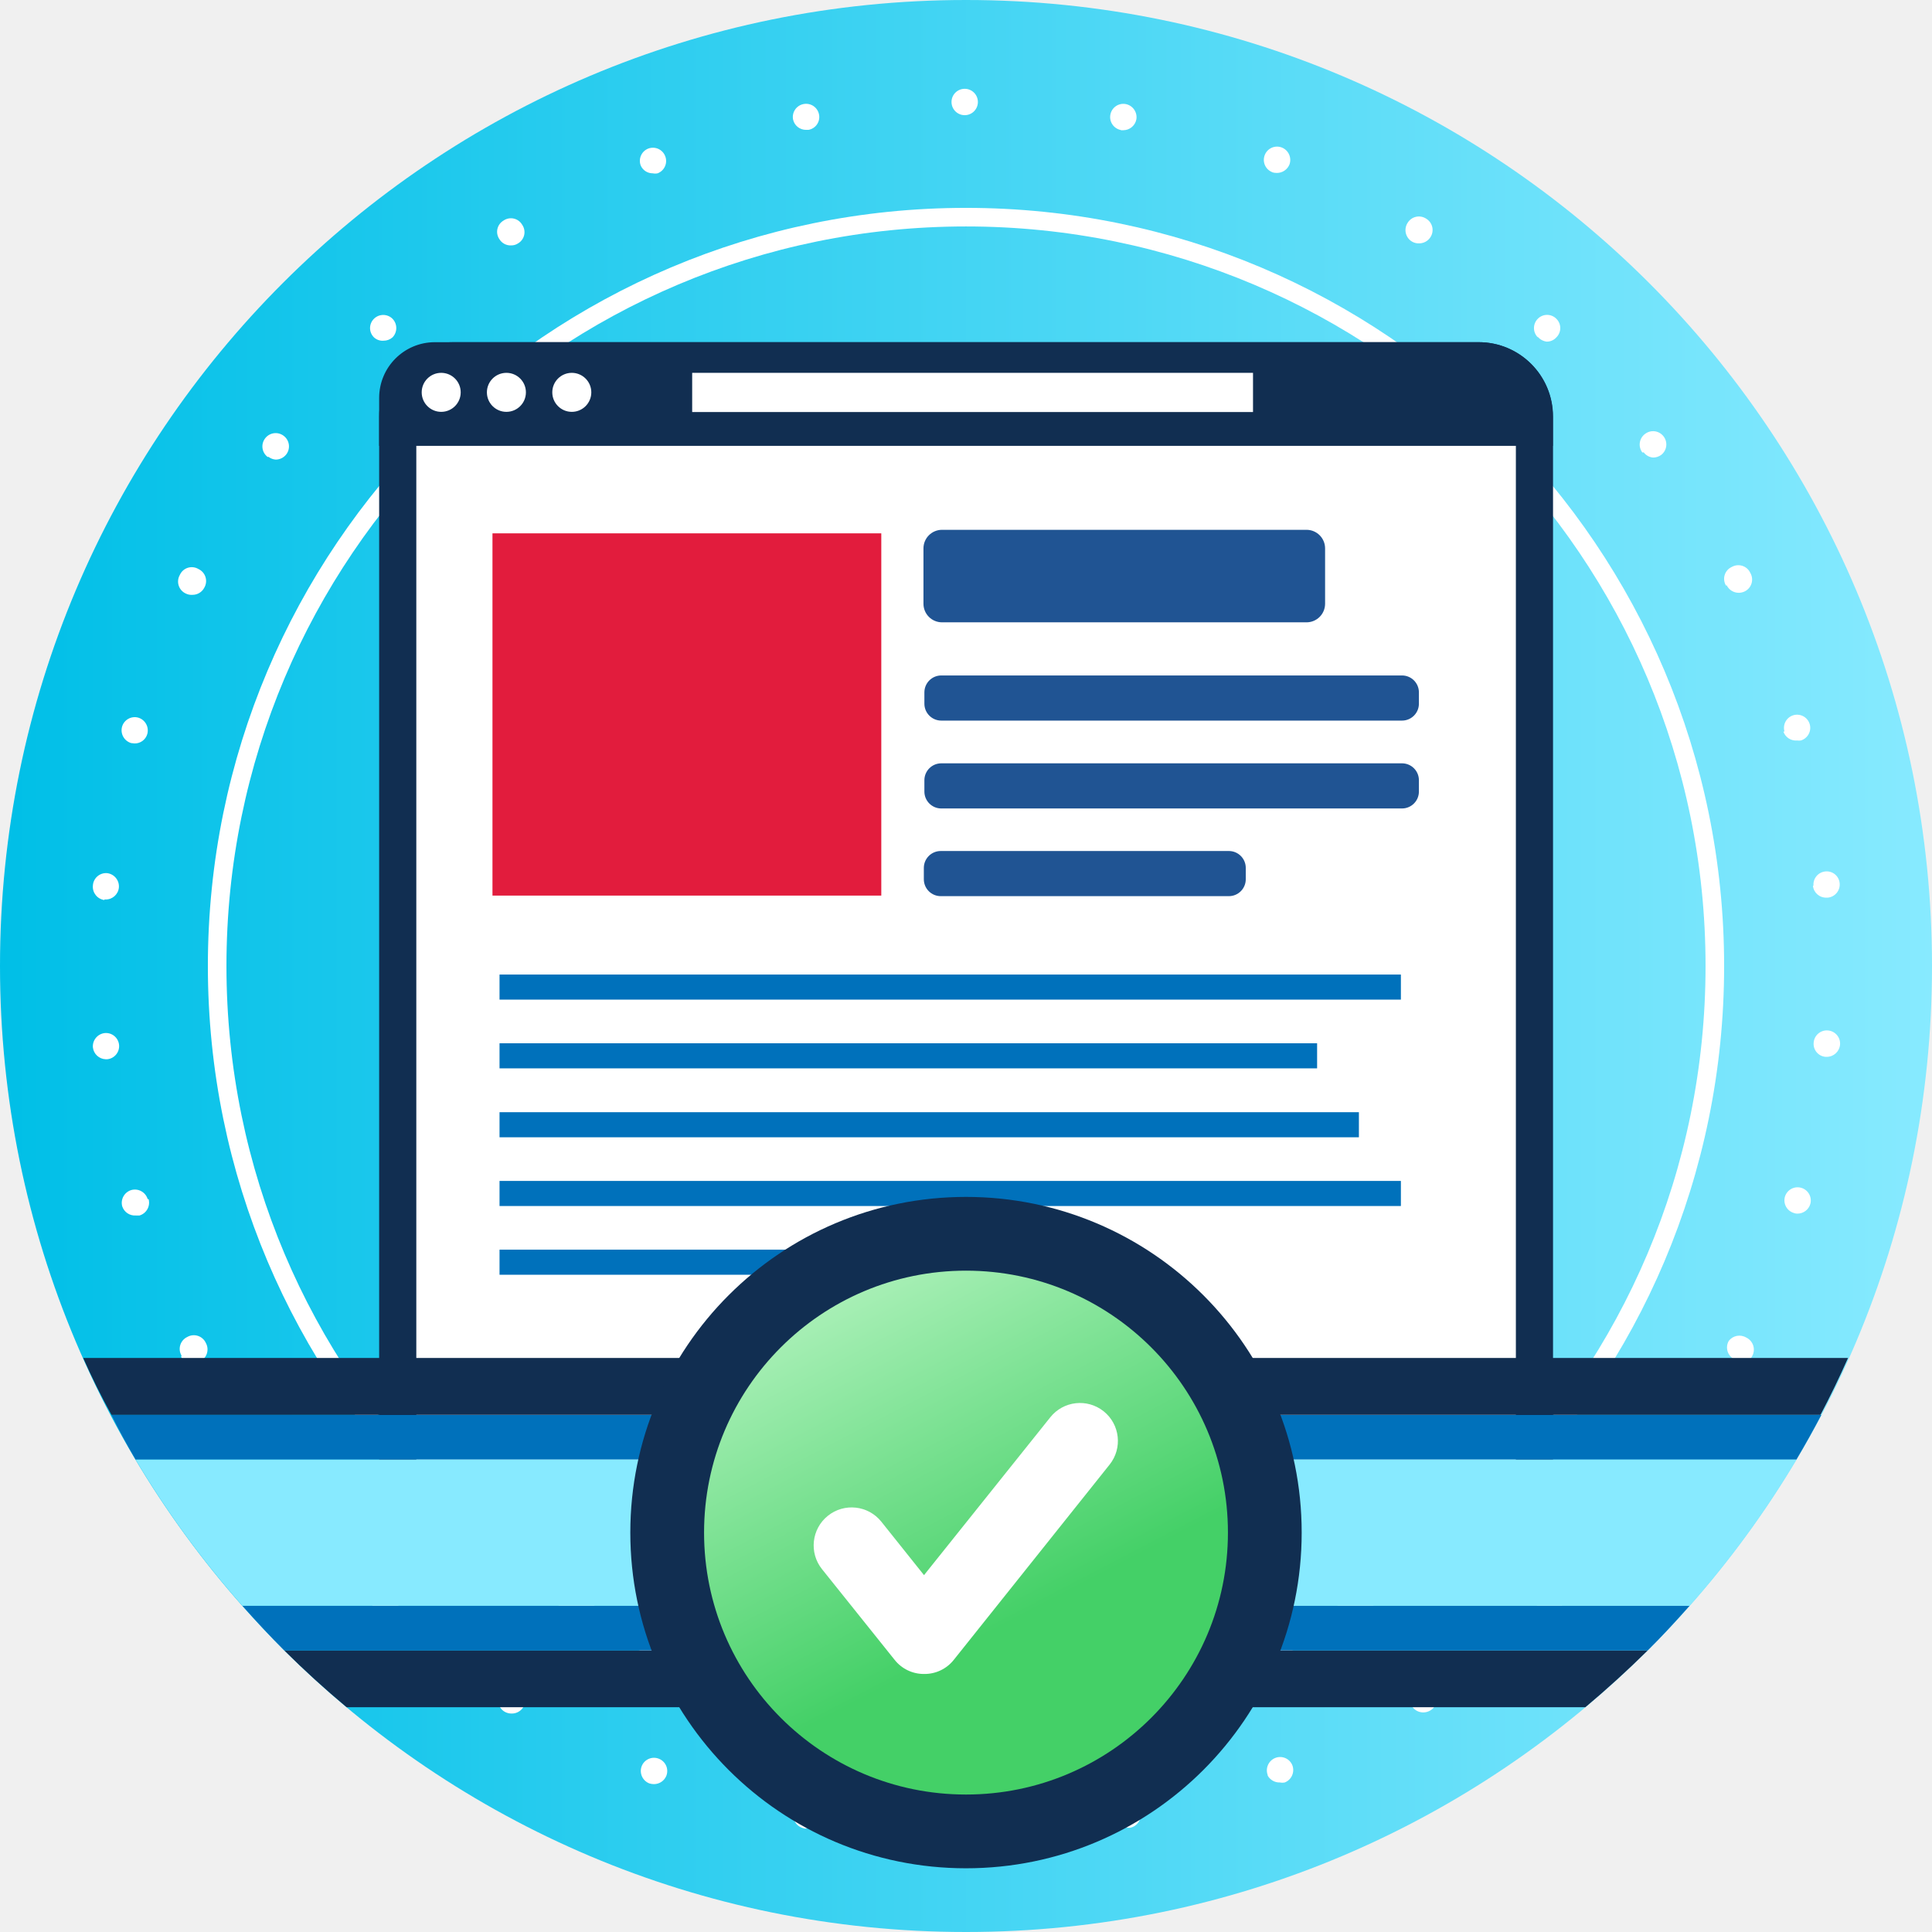
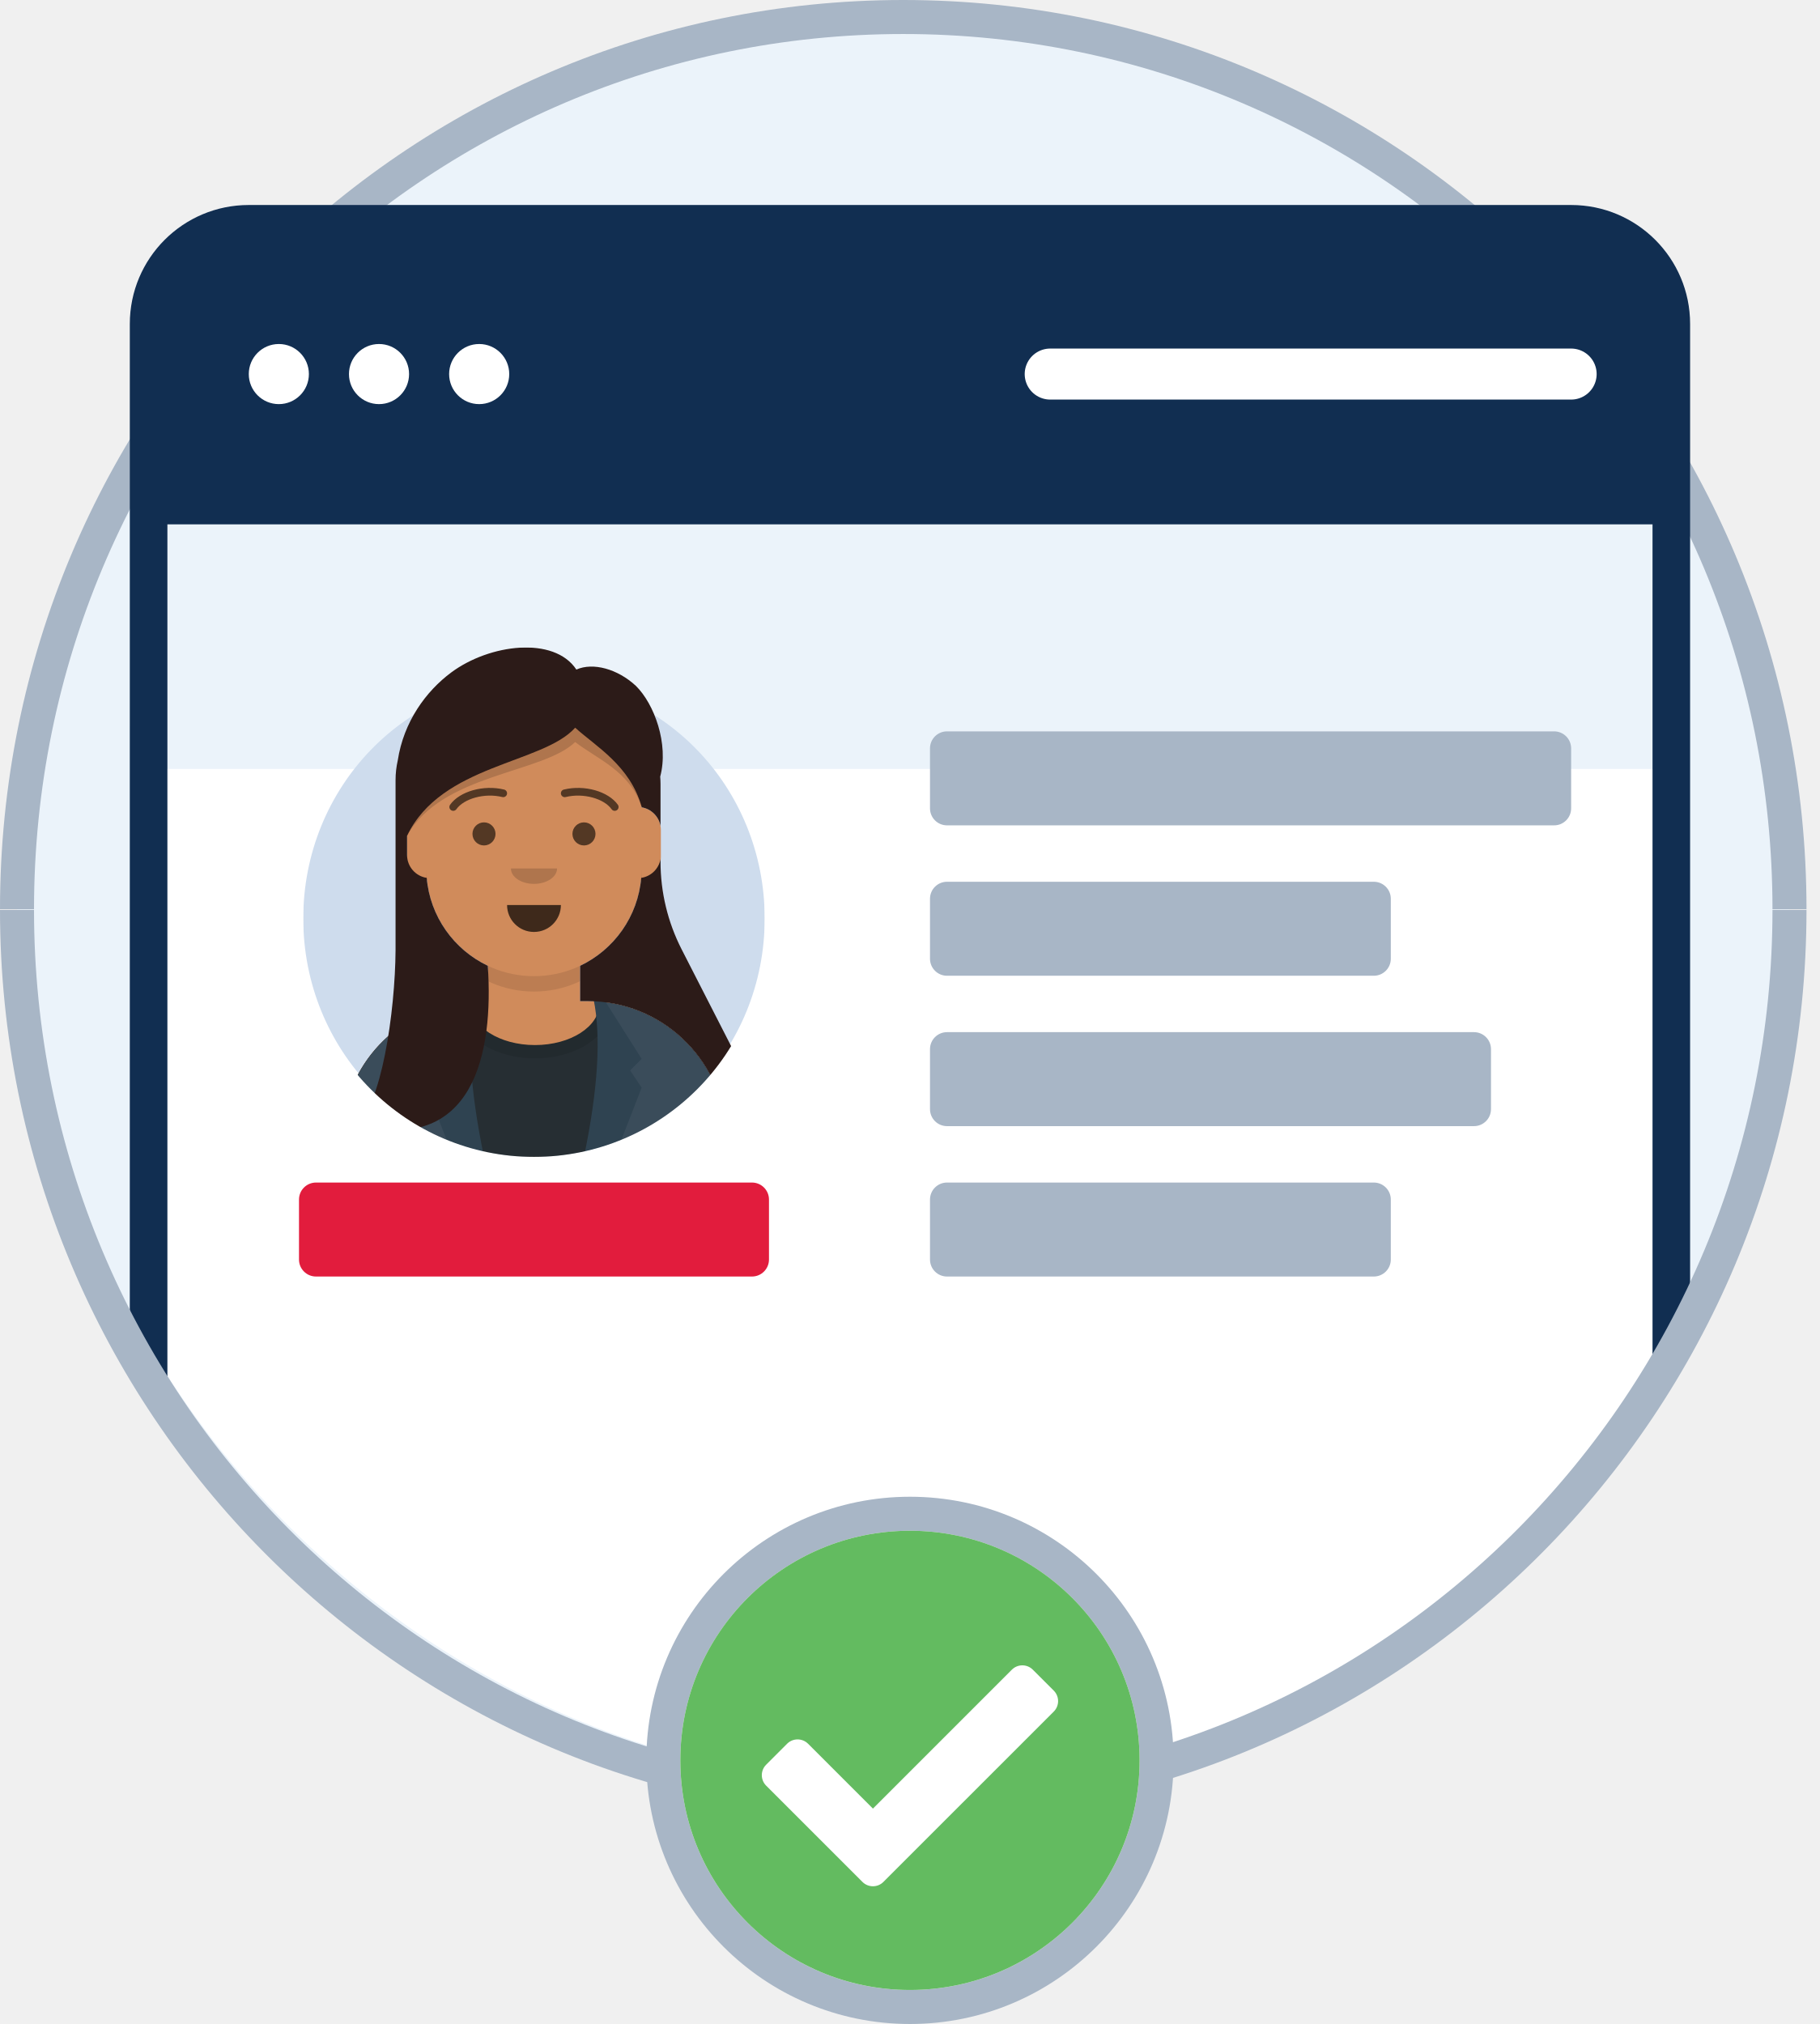
- <svg xmlns="http://www.w3.org/2000/svg" viewBox="0 0 104 104">
+ <svg xmlns="http://www.w3.org/2000/svg" xmlns:xlink="http://www.w3.org/1999/xlink" width="107px" height="119px" viewBox="0 0 107 119" version="1.1">
  <defs>
-     <linearGradient id="New_Gradient_Swatch_5" y1="52" x2="104" y2="52" gradientUnits="userSpaceOnUse">
-       <stop offset="0" stop-color="#00bfe7" />
-       <stop offset="1" stop-color="#87eaff" />
-     </linearGradient>
-     <linearGradient id="New_Gradient_Swatch_2" x1="45.44" y1="69.9" x2="54.48" y2="87.26" gradientUnits="userSpaceOnUse">
-       <stop offset="0" stop-color="#a7efb5" />
-       <stop offset="1" stop-color="#44d067" />
-     </linearGradient>
+     <path d="M14.017,28.033 C21.508,28.033 27.581,21.758 27.581,14.017 C27.581,6.275 21.508,0 14.017,0 C6.525,0 0.452,6.275 0.452,14.017 C0.452,21.758 6.525,28.033 14.017,28.033 Z" id="path-1" />
+     <path d="M1.356,18.086 C1.356,25.578 7.43,31.651 14.921,31.651 C22.412,31.651 28.486,25.578 28.486,18.086 L29.842,18.086 L29.842,0 L0,0 L0,18.086 L1.356,18.086 Z" id="path-3" />
+     <path d="M14.017,16.799 L14.017,18.877 L14.469,18.877 C18.964,18.877 22.608,22.521 22.608,27.016 L22.608,28.033 L0,28.033 L0,27.016 C0,22.521 3.643,18.877 8.139,18.877 L8.591,18.877 L8.591,16.799 C6.642,15.873 5.242,13.981 5.008,11.743 C4.35,11.649 3.843,11.084 3.843,10.4 L3.843,8.817 C3.843,8.145 4.333,7.587 4.974,7.479 L4.974,6.782 C4.974,3.286 7.808,0.452 11.304,0.452 C14.8,0.452 17.634,3.286 17.634,6.782 L17.634,7.479 C18.275,7.587 18.764,8.145 18.764,8.817 L18.764,10.4 C18.764,11.084 18.258,11.649 17.6,11.743 C17.365,13.981 15.966,15.873 14.017,16.799 Z" id="path-5" />
+     <path d="M15.143,0.825 C19.322,1.167 22.608,4.668 22.608,8.936 L22.608,9.947 L0,9.947 L0,8.936 C0,4.629 3.345,1.104 7.579,0.816 C7.575,0.858 7.574,0.901 7.574,0.944 C7.574,2.285 9.269,3.372 11.36,3.372 C13.452,3.372 15.147,2.285 15.147,0.944 C15.147,0.904 15.145,0.864 15.143,0.825 Z" id="path-7" />
+     <polygon id="path-9" points="29.842 0 0 0 0 31.651 29.842 31.651" />
+     <path d="M3.165,18.599 L3.165,8.596 C3.165,8.197 3.21,7.808 3.295,7.435 C3.641,5.169 4.948,3.37 6.443,2.261 C8.693,0.592 12.484,0.111 13.796,2.094 C14.774,1.659 16.223,2.055 17.295,3.052 C18.376,4.116 19.239,6.466 18.725,8.388 C18.737,8.531 18.744,8.676 18.744,8.822 L18.744,11.292 C18.644,10.729 18.198,10.287 17.634,10.192 L17.634,10.173 C16.951,7.739 14.947,6.622 13.726,5.514 C11.817,7.65 5.858,7.657 3.843,11.869 L3.843,12.999 C3.843,13.68 4.344,14.243 4.997,14.341 C5.194,16.63 6.61,18.57 8.591,19.512 L8.591,19.556 C8.922,24.513 7.84,30.724 0.791,28.825 C2.329,27.925 3.143,22.162 3.165,18.599 Z M14.017,19.512 C15.998,18.57 17.413,16.63 17.61,14.341 C18.186,14.255 18.642,13.808 18.744,13.238 L18.744,13.392 C18.744,15.181 19.169,16.945 19.982,18.538 L23.029,24.495 C23.816,26.035 23.585,27.827 22.584,29.104 C22.265,24.901 18.754,21.59 14.469,21.59 L14.017,21.59 L14.017,19.512 Z" id="path-11" />
  </defs>
-   <g id="Layer_1" data-name="Layer 1">
-     <circle cx="52" cy="52" r="52" fill="url(#New_Gradient_Swatch_5)" />
-     <circle cx="52" cy="52" r="40.31" fill="none" stroke="#fff" stroke-miterlimit="10" />
-     <path d="M51.29,98.51a.71.71,0,0,1,.71-.71h.13a.72.72,0,0,1,.72.71h0a.71.71,0,0,1-.71.71H52A.71.71,0,0,1,51.29,98.51Zm-8-.09h0a.7.7,0,0,1-.57-.82h0a.7.7,0,0,1,.82-.57h0a.71.71,0,0,1,.57.82h0a.71.71,0,0,1-.7.58h-.13ZM60,97.82a.72.72,0,0,1,.57-.83h0a.72.72,0,0,1,.83.57h0a.72.72,0,0,1-.57.83h-.14A.71.71,0,0,1,60,97.82ZM34.95,96a.72.72,0,0,1-.41-.92h0a.71.71,0,0,1,.92-.41h0a.71.71,0,0,1,.41.92h0a.72.72,0,0,1-.67.45h0A.81.81,0,0,1,34.95,96Zm33.29-.45a.72.72,0,0,1,.41-.92h0a.71.71,0,0,1,.92.4h0a.72.72,0,0,1-.41.92h0a.67.67,0,0,1-.26,0h0A.72.72,0,0,1,68.24,95.58ZM27.16,92.14a.71.71,0,0,1-.23-1h0a.72.72,0,0,1,1-.23h0a.72.72,0,0,1,.23,1h0a.72.72,0,0,1-.6.33h0A.74.74,0,0,1,27.16,92.14ZM76,91.84a.71.71,0,0,1,.23-1h0a.71.71,0,0,1,1,.23h0a.71.71,0,0,1-.23,1h0a.72.72,0,0,1-.38.11h0A.72.72,0,0,1,76,91.84Zm-55.75-5a.7.7,0,0,1,0-1h0a.71.71,0,0,1,1,0h0a.72.72,0,0,1,0,1h0a.73.73,0,0,1-.53.23h0A.7.7,0,0,1,20.21,86.88Zm62.66-.13a.7.7,0,0,1,0-1h0a.7.7,0,0,1,1,0h0a.7.7,0,0,1,0,1h0a.69.69,0,0,1-.48.18h0A.69.69,0,0,1,82.87,86.75Zm-68.53-6.3h0a.7.7,0,0,1,.13-1h0a.71.71,0,0,1,1,.13h0a.71.71,0,0,1-.14,1h0a.7.7,0,0,1-.43.14h0A.69.69,0,0,1,14.35,80.45Zm74.39,0a.7.7,0,0,1-.14-1h0a.71.71,0,0,1,1-.14h0a.71.71,0,0,1,.14,1h0a.72.72,0,0,1-.57.28h0A.68.68,0,0,1,88.74,80.49Zm-79-7.44a.71.71,0,0,1,.31-1h0a.71.71,0,0,1,1,.32h0a.72.72,0,0,1-.32,1h0a.75.75,0,0,1-.32.08h0A.7.7,0,0,1,9.75,73.05Zm83.61.21a.71.71,0,0,1-.32-1h0A.72.72,0,0,1,94,72h0a.72.72,0,0,1,.32,1h0a.72.72,0,0,1-.64.4h0A.76.76,0,0,1,93.35,73.26ZM6.58,64.94a.72.72,0,0,1,.49-.88h0a.72.72,0,0,1,.88.49H8a.72.72,0,0,1-.49.88h0l-.19,0h0A.72.72,0,0,1,6.58,64.94Zm90,.36a.71.71,0,0,1-.5-.87h0a.71.71,0,0,1,.88-.49h0a.71.71,0,0,1,.49.87h0a.72.72,0,0,1-.69.52h0A.53.53,0,0,1,96.57,65.3ZM5,56.38a.72.72,0,0,1,.64-.77h0a.71.71,0,0,1,.77.64h0a.71.71,0,0,1-.64.77H5.69A.72.72,0,0,1,5,56.38Zm93.27.51a.7.7,0,0,1-.64-.77h0a.71.71,0,0,1,.77-.65h0a.71.71,0,0,1,.65.77h0a.72.72,0,0,1-.71.65h-.06ZM5.62,48.45A.72.72,0,0,1,5,47.67H5A.71.71,0,0,1,5.75,47h0a.72.72,0,0,1,.65.77h0a.71.71,0,0,1-.71.65H5.62Zm92-.77a.71.71,0,0,1,.64-.77h0a.7.7,0,0,1,.77.64h0a.71.71,0,0,1-.64.77h-.07A.71.71,0,0,1,97.59,47.68ZM7.06,40a.72.72,0,0,1-.49-.88h0a.71.71,0,0,1,.87-.49h0a.72.72,0,0,1,.49.88h0a.7.7,0,0,1-.68.51h0Zm89-.62h0a.71.71,0,0,1,.48-.88h0a.71.71,0,0,1,.88.49h0a.71.71,0,0,1-.48.87h0a.67.67,0,0,1-.2,0h0A.71.71,0,0,1,96,39.38ZM10,31.95a.71.71,0,0,1-.32-1h0a.7.7,0,0,1,1-.32h0a.71.71,0,0,1,.32,1h0a.71.71,0,0,1-.64.39h0A.69.69,0,0,1,10,31.95Zm82.91-.43h0a.7.7,0,0,1,.31-1h0a.71.71,0,0,1,1,.32h0a.71.71,0,0,1-.31,1h0a.74.74,0,0,1-.32.07h0A.72.72,0,0,1,92.95,31.51Zm-78.5-6.92a.71.71,0,0,1-.14-1h0a.71.71,0,0,1,1-.14h0a.71.71,0,0,1,.14,1h0a.72.72,0,0,1-.57.28h0A.73.73,0,0,1,14.45,24.59Zm74-.24a.71.71,0,0,1,.14-1h0a.71.71,0,0,1,1,.13h0a.71.71,0,0,1-.13,1h0a.74.74,0,0,1-.43.14h0A.7.7,0,0,1,88.48,24.35ZM20.13,18.16a.7.7,0,0,1,0-1h0a.71.71,0,0,1,1,0h0a.72.72,0,0,1,0,1h0a.72.72,0,0,1-.48.18h0A.68.68,0,0,1,20.13,18.16Zm62.65,0a.71.71,0,0,1,0-1h0a.7.7,0,0,1,1,0h0a.7.7,0,0,1,0,1h0a.68.68,0,0,1-.52.23h0A.75.75,0,0,1,82.77,18.12ZM26.88,12.87a.7.7,0,0,1,.23-1h0a.7.7,0,0,1,1,.23h0a.7.7,0,0,1-.22,1h0a.65.65,0,0,1-.37.11h0A.7.7,0,0,1,26.88,12.87ZM76,13a.72.72,0,0,1-.23-1h0a.71.71,0,0,1,1-.23h0a.71.71,0,0,1,.23,1h0a.72.72,0,0,1-.61.33h0A.69.69,0,0,1,76,13ZM34.49,8.91A.71.71,0,0,1,34.89,8h0a.71.71,0,0,1,.92.41h0a.71.71,0,0,1-.41.92h0a.65.65,0,0,1-.26,0h0A.7.7,0,0,1,34.49,8.91Zm34,.36a.71.71,0,0,1-.41-.92h0A.71.71,0,0,1,69,7.94h0a.72.72,0,0,1,.41.92h0a.73.73,0,0,1-.67.45h0A.81.81,0,0,1,68.47,9.27ZM42.69,6.43a.71.71,0,0,1,.57-.83h0a.71.71,0,0,1,.83.57h0a.7.7,0,0,1-.57.82h-.13A.71.71,0,0,1,42.69,6.43ZM60.34,7a.71.71,0,0,1-.57-.82h0a.71.71,0,0,1,.82-.58h0a.72.72,0,0,1,.58.83h0a.72.72,0,0,1-.7.58h-.13ZM51.22,5.49a.71.71,0,0,1,.71-.71h0a.71.71,0,0,1,.71.71h0a.71.71,0,0,1-.71.71h0A.71.71,0,0,1,51.22,5.49Z" fill="#fff" />
-   </g>
-   <g id="Layer_2" data-name="Layer 2">
-     <rect x="67.13" y="24.46" width="5.88" height="1.76" fill="#fff" />
-     <rect x="20.41" y="18.42" width="63.19" height="67.24" rx="4" ry="4" fill="#112e51" />
-     <rect x="22.41" y="20.42" width="59.19" height="63.24" rx="2" ry="2" fill="#fff" />
-     <rect x="49.71" y="28.52" width="21.62" height="4.98" rx="1" ry="1" fill="#205493" />
-     <path d="M23.41,18.42H79.59a4,4,0,0,1,4,4V24a0,0,0,0,1,0,0H20.41a0,0,0,0,1,0,0V21.42a3,3,0,0,1,3-3Z" fill="#112e51" />
-     <rect x="26.89" y="52.46" width="48.52" height="1.35" fill="#0071bb" />
-     <rect x="26.89" y="56.16" width="44.01" height="1.35" fill="#0071bb" />
-     <rect x="26.89" y="59.87" width="46.26" height="1.35" fill="#0071bb" />
-     <rect x="26.89" y="63.57" width="48.52" height="1.35" fill="#0071bb" />
-     <rect x="26.89" y="67.27" width="28.58" height="1.35" fill="#0071bb" />
-     <rect x="49.76" y="36.36" width="26.62" height="2.43" rx="0.91" ry="0.91" fill="#205493" />
-     <rect x="49.76" y="41.09" width="26.62" height="2.43" rx="0.91" ry="0.91" fill="#205493" />
-     <rect x="49.73" y="45.81" width="17.33" height="2.43" rx="0.91" ry="0.91" fill="#205493" />
-     <circle cx="23.75" cy="21.12" r="1.05" fill="#fff" />
-     <circle cx="27.26" cy="21.12" r="1.05" fill="#fff" />
-     <circle cx="30.78" cy="21.12" r="1.05" fill="#fff" />
-     <rect x="37.26" y="20.07" width="30.19" height="2.11" fill="#fff" />
-     <rect x="26.51" y="28.71" width="20.93" height="19.5" fill="#e21c3d" />
-     <path d="M98,76.16q.79-1.5,1.48-3.06h-95Q5.17,74.66,6,76.16Z" fill="#112e51" />
-     <path d="M15.3,88.84q1.61,1.6,3.36,3.06H85.34q1.74-1.46,3.36-3.06Z" fill="#112e51" />
-     <path d="M7.3,78.57H96.7q.7-1.18,1.34-2.4H6Q6.6,77.38,7.3,78.57Z" fill="#0071bb" />
-     <path d="M15.3,88.84H88.7c.78-.77,1.52-1.58,2.25-2.4H13.05C13.78,87.26,14.52,88.06,15.3,88.84Z" fill="#0071bb" />
-     <path d="M13.05,86.44h77.9a52.15,52.15,0,0,0,5.75-7.87H7.3A52.15,52.15,0,0,0,13.05,86.44Z" fill="#87eaff" />
-     <circle cx="52" cy="82.5" r="18.07" fill="#112e51" />
-     <circle cx="52" cy="82.5" r="14.1" fill="url(#New_Gradient_Swatch_2)" />
-     <path d="M49.75,90.11a2,2,0,0,1-1.6-.77l-3.9-4.87a2,2,0,0,1,3.19-2.56l2.3,2.88,6.8-8.5a2,2,0,0,1,3.19,2.55L51.35,89.34A2,2,0,0,1,49.75,90.11Z" fill="#fff" />
+   <g id="Page-1" stroke="none" stroke-width="1" fill="none" fill-rule="evenodd">
+     <g id="icon-created" transform="translate(1, 1)">
+       <ellipse id="Oval" fill="#EBF3FA" cx="52.105" cy="52.457" rx="52.105" ry="52.457" />
+       <path d="M104.211,52.457 C104.211,23.486 80.882,7.10542736e-15 52.105,7.10542736e-15 C23.328,7.10542736e-15 -1.27897692e-13,23.486 -1.27897692e-13,52.457" id="Shape" stroke="#A8B6C6" stroke-width="2" />
+       <path d="M96.158,44.211 L96.158,79.889 C86.744,94.429 70.712,104.01 52.5,104.01 C33.554,104.01 16.966,93.641 7.735,78.106 L7.737,44.211 L96.158,44.211 Z" id="Combined-Shape" fill="#FFFFFF" />
+       <path d="M91.373,11.053 C95.237,11.053 98.368,14.184 98.368,18.048 L98.368,18.048 L98.368,77.237 C97.679,78.458 96.942,79.648 96.159,80.806 L96.158,18.048 C96.158,15.405 94.016,13.263 91.373,13.263 L91.373,13.263 L13.627,13.263 C10.984,13.263 8.842,15.405 8.842,18.048 L8.842,18.048 L8.842,80.807 C8.058,79.649 7.32,78.458 6.631,77.236 L6.632,18.048 C6.632,14.184 9.763,11.053 13.627,11.053 L13.627,11.053 Z" id="Combined-Shape" fill="#112E51" fill-rule="nonzero" />
+       <path d="M12.737,12.158 L92.263,12.158 C95.025,12.158 97.263,14.396 97.263,17.158 L97.263,29.828 L97.263,29.828 L7.737,29.828 L7.737,17.158 C7.737,14.396 9.975,12.158 12.737,12.158 Z" id="Rectangle" fill="#112E51" />
+       <circle id="Oval" fill="#FFFFFF" cx="15.394" cy="20.993" r="1.767" />
+       <circle id="Oval" fill="#FFFFFF" cx="21.284" cy="20.993" r="1.767" />
+       <circle id="Oval" fill="#FFFFFF" cx="27.173" cy="20.993" r="1.767" />
+       <path d="M60.746,20.993 L91.373,20.993" id="Line" stroke="#FFFFFF" stroke-width="3" stroke-linecap="round" />
+       <g id="Group" transform="translate(15.47368, 35.36842)">
+         <g id="Clipped" transform="translate(0.904306, 3.617225)">
+           <mask id="mask-2" fill="white">
+             <use xlink:href="#path-1" />
+           </mask>
+           <g id="Path" />
+           <g id="Group" mask="url(#mask-2)" fill-rule="nonzero">
+             <path d="M14.017,28.033 C21.508,28.033 27.581,21.758 27.581,14.017 C27.581,6.275 21.508,0 14.017,0 C6.525,0 0.452,6.275 0.452,14.017 C0.452,21.758 6.525,28.033 14.017,28.033 Z" id="Path" fill="#E6E6E6" />
+             <polygon id="Path" fill="#CEDCED" points="27.581 0 0.452 0 0.452 28.033 27.581 28.033" />
+           </g>
+         </g>
+         <g id="Clipped">
+           <mask id="mask-4" fill="white">
+             <use xlink:href="#path-3" />
+           </mask>
+           <g id="Path" />
+           <g id="Group" mask="url(#mask-4)">
+             <g id="Clipped" transform="translate(3.617225, 3.617225)">
+               <mask id="mask-6" fill="white">
+                 <use xlink:href="#path-5" />
+               </mask>
+               <g id="Path" />
+               <g id="Group" mask="url(#mask-6)">
+                 <g transform="translate(-3.617225, 0)" id="Path">
+                   <path d="M17.634,16.799 L17.634,18.877 L18.086,18.877 C22.581,18.877 26.225,22.521 26.225,27.016 L26.225,28.033 L3.617,28.033 L3.617,27.016 C3.617,22.521 7.261,18.877 11.756,18.877 L12.208,18.877 L12.208,16.799 C10.259,15.873 8.859,13.981 8.625,11.743 C7.967,11.649 7.461,11.084 7.461,10.4 L7.461,8.817 C7.461,8.145 7.95,7.587 8.591,7.479 L8.591,6.782 C8.591,3.286 11.425,0.452 14.921,0.452 C18.417,0.452 21.251,3.286 21.251,6.782 L21.251,7.479 C21.892,7.587 22.382,8.145 22.382,8.817 L22.382,10.4 C22.382,11.084 21.875,11.649 21.217,11.743 C20.983,13.981 19.583,15.873 17.634,16.799 Z" fill="#D0C6AC" fill-rule="nonzero" />
+                   <polygon fill="#D08B5B" fill-rule="nonzero" points="29.842 0.452 0 0.452 0 28.033 29.842 28.033" />
+                   <path d="M21.251,9.382 L21.251,11.982 C21.251,15.478 18.417,18.312 14.921,18.312 C11.425,18.312 8.591,15.478 8.591,11.982 L8.591,9.382 L8.591,11.078 C8.591,14.574 11.425,17.408 14.921,17.408 C18.417,17.408 21.251,14.574 21.251,11.078 L21.251,9.382 Z" fill-opacity="0.1" fill="#000000" fill-rule="evenodd" />
+                 </g>
+               </g>
+             </g>
+             <g id="Clipped" transform="translate(3.617225, 21.70335)">
+               <mask id="mask-8" fill="white">
+                 <use xlink:href="#path-7" />
+               </mask>
+               <g id="Path" />
+               <g id="Group" mask="url(#mask-8)">
+                 <g transform="translate(-3.617225, -2.712919)">
+                   <path d="M18.76,3.538 C22.94,3.88 26.225,7.381 26.225,11.649 L26.225,12.66 L3.617,12.66 L3.617,11.649 C3.617,7.342 6.962,3.817 11.196,3.529 C11.193,3.571 11.191,3.614 11.191,3.656 C11.191,4.997 12.886,6.085 14.977,6.085 C17.069,6.085 18.764,4.997 18.764,3.656 C18.764,3.617 18.763,3.577 18.76,3.538 Z" id="Path" fill="#E6E6E6" fill-rule="evenodd" />
+                   <polygon id="Path" fill="#262E33" fill-rule="nonzero" points="29.842 0.226 0 0.226 0 12.66 29.842 12.66" />
+                   <g id="Group" opacity="0.6" stroke-width="1" fill="none" fill-rule="evenodd" transform="translate(9.947368, 0)" fill-opacity="0.16">
+                     <path d="M5.031,6.868 C7.505,6.868 9.511,5.506 9.511,3.826 C9.511,2.146 7.505,0.784 5.031,0.784 C2.556,0.784 0.55,2.146 0.55,3.826 C0.55,5.506 2.556,6.868 5.031,6.868 Z" id="Path" fill="#000000" fill-rule="nonzero" />
+                   </g>
+                 </g>
+               </g>
+             </g>
+             <path d="M11.392,22.508 C7.066,22.699 3.617,26.266 3.617,30.639 L3.617,30.639 L3.617,31.651 L11.458,31.651 C11.073,30.285 10.852,28.679 10.852,26.96 C10.852,25.34 11.048,23.821 11.392,22.508 Z M18.498,31.651 L26.225,31.651 L26.225,30.639 C26.225,26.305 22.836,22.762 18.565,22.514 C18.907,23.825 19.103,25.343 19.103,26.96 C19.103,28.679 18.882,30.285 18.498,31.651 Z" id="Shape" fill="#3A4C5A" />
+             <path d="M11.417,22.382 C10.965,24.567 11.153,27.657 11.982,31.651 L10.173,31.651 L8.591,27.581 L9.269,26.564 L8.591,25.886 L10.739,22.495 C10.967,22.423 11.194,22.386 11.417,22.382 Z" id="Path" fill="#2F4351" />
+             <path d="M18.425,22.382 C18.877,24.567 18.689,27.657 17.86,31.651 L19.669,31.651 L21.251,27.581 L20.573,26.564 L21.251,25.886 L19.103,22.495 C18.875,22.423 18.649,22.386 18.425,22.382 Z" id="Path" fill="#2F4351" />
+             <path d="M13.339,16.843 C13.339,17.717 14.047,18.425 14.921,18.425 C15.796,18.425 16.504,17.717 16.504,16.843" id="Path" fill-opacity="0.7" fill="#000000" />
+             <path d="M13.565,14.695 C13.565,15.194 14.172,15.599 14.921,15.599 C15.67,15.599 16.278,15.194 16.278,14.695" id="Path" fill-opacity="0.16" fill="#000000" />
+             <path d="M11.982,13.339 C12.356,13.339 12.66,13.035 12.66,12.66 C12.66,12.286 12.356,11.982 11.982,11.982 C11.608,11.982 11.304,12.286 11.304,12.66 C11.304,13.035 11.608,13.339 11.982,13.339 Z" id="Path" fill-opacity="0.6" fill="#000000" fill-rule="nonzero" />
+             <path d="M17.86,13.339 C18.234,13.339 18.538,13.035 18.538,12.66 C18.538,12.286 18.234,11.982 17.86,11.982 C17.486,11.982 17.182,12.286 17.182,12.66 C17.182,13.035 17.486,13.339 17.86,13.339 Z" id="Path" fill-opacity="0.6" fill="#000000" fill-rule="nonzero" />
+             <path d="M10.358,11.209 C10.8,10.586 12.014,10.237 13.058,10.493 C13.179,10.523 13.302,10.449 13.332,10.328 C13.362,10.207 13.288,10.084 13.167,10.054 C11.953,9.756 10.548,10.161 9.989,10.947 C9.917,11.049 9.941,11.19 10.042,11.262 C10.145,11.334 10.286,11.311 10.358,11.209 Z" id="Path" fill-opacity="0.6" fill="#000000" fill-rule="nonzero" />
+             <path d="M19.484,11.209 C19.042,10.586 17.828,10.237 16.784,10.493 C16.663,10.523 16.54,10.449 16.51,10.328 C16.48,10.207 16.554,10.084 16.675,10.054 C17.889,9.756 19.294,10.161 19.853,10.947 C19.925,11.049 19.901,11.19 19.8,11.262 C19.698,11.334 19.557,11.311 19.484,11.209 Z" id="Path" fill-opacity="0.6" fill="#000000" fill-rule="nonzero" />
+             <g id="Clipped">
+               <mask id="mask-10" fill="white">
+                 <use xlink:href="#path-9" />
+               </mask>
+               <g id="Path" />
+               <g id="Group" mask="url(#mask-10)">
+                 <g transform="translate(3.617225, 0.904306)">
+                   <g id="Clipped" stroke-width="1" fill="none">
+                     <mask id="mask-12" fill="white">
+                       <use xlink:href="#path-11" />
+                     </mask>
+                     <g id="Shape" />
+                     <g id="Group" mask="url(#mask-12)">
+                       <path d="M3.165,18.599 L3.165,8.596 C3.165,8.197 3.21,7.808 3.295,7.435 C3.641,5.169 4.948,3.37 6.443,2.261 C8.693,0.592 12.484,0.111 13.796,2.094 C14.774,1.659 16.223,2.055 17.295,3.052 C18.376,4.116 19.239,6.466 18.725,8.388 C18.737,8.531 18.744,8.676 18.744,8.822 L18.744,11.292 C18.644,10.729 18.198,10.287 17.634,10.192 L17.634,10.173 C16.951,7.739 14.947,6.622 13.726,5.514 C11.817,7.65 5.858,7.657 3.843,11.869 L3.843,12.999 C3.843,13.68 4.344,14.243 4.997,14.341 C5.194,16.63 6.61,18.57 8.591,19.512 L8.591,19.556 C8.922,24.513 7.84,30.724 0.791,28.825 C2.329,27.925 3.143,22.162 3.165,18.599 Z M14.017,19.512 C15.998,18.57 17.413,16.63 17.61,14.341 C18.186,14.255 18.642,13.808 18.744,13.238 L18.744,13.392 C18.744,15.181 19.169,16.945 19.982,18.538 L23.029,24.495 C23.816,26.035 23.585,27.827 22.584,29.104 C22.265,24.901 18.754,21.59 14.469,21.59 L14.017,21.59 L14.017,19.512 Z" id="Shape" fill="#272C2E" />
+                       <polygon id="Path" fill="#2C1B18" fill-rule="nonzero" points="30.633 0.793 0.791 0.793 0.791 32.444 30.633 32.444" />
+                     </g>
+                   </g>
+                   <path d="M3.843,11.869 C5.858,8.214 11.817,8.207 13.726,6.354 C14.945,7.313 16.943,8.056 17.629,10.159 C16.943,7.735 14.945,6.62 13.726,5.514 C11.817,7.65 5.858,7.657 3.843,11.869 Z" id="Path" fill-opacity="0.16" fill="#000000" />
+                 </g>
+               </g>
+             </g>
+           </g>
+         </g>
+       </g>
+       <rect id="Rectangle" fill="#A8B6C6" fill-rule="nonzero" transform="translate(72.52562, 44.76316) scale(-1, 1) rotate(-180) translate(-72.52562, -44.76316) " x="53.678" y="42" width="37.695" height="5.526" rx="1" />
+       <rect id="Rectangle" fill="#A8B6C6" fill-rule="nonzero" transform="translate(67.22472, 53.60526) scale(-1, 1) rotate(-180) translate(-67.22472, -53.60526) " x="53.678" y="50.842" width="27.093" height="5.526" rx="1" />
+       <rect id="Rectangle" fill="#A8B6C6" fill-rule="nonzero" transform="translate(70.16967, 62.44737) scale(-1, 1) rotate(-180) translate(-70.16967, -62.44737) " x="53.678" y="59.684" width="32.983" height="5.526" rx="1" />
+       <rect id="Rectangle" fill="#E21C3D" fill-rule="nonzero" transform="translate(30.39474, 71.28947) scale(-1, 1) rotate(-180) translate(-30.39474, -71.28947) " x="16.579" y="68.526" width="27.632" height="5.526" rx="1" />
+       <rect id="Rectangle" fill="#A8B6C6" fill-rule="nonzero" transform="translate(67.22472, 71.28947) scale(-1, 1) rotate(-180) translate(-67.22472, -71.28947) " x="53.678" y="68.526" width="27.093" height="5.526" rx="1" />
+       <path d="M-1.27897692e-13,52.5 C-1.27897692e-13,81.471 23.328,104.957 52.105,104.957 L52.105,104.957 C80.882,104.957 104.211,81.471 104.211,52.5" id="Path" stroke="#A8B6C6" stroke-width="2" />
+       <g id="Group-4" transform="translate(38, 88)" fill-rule="nonzero">
+         <circle id="Oval" stroke="#A8B6C6" stroke-width="2" fill="#FFFFFF" cx="14.5" cy="14.5" r="14.5" />
+         <g id="icon-/-badges-/-checkmark" transform="translate(1, 1)" fill="#63BB60">
+           <path d="M27,13.499 C27,20.956 20.956,26.999 13.5,26.999 C6.044,26.999 0,20.956 0,13.499 C0,6.043 6.044,5.32907052e-15 13.5,5.32907052e-15 C20.956,5.32907052e-15 27,6.043 27,13.499 Z M11.938,20.647 L21.955,10.632 C22.295,10.291 22.295,9.74 21.955,9.399 L20.723,8.168 C20.383,7.828 19.831,7.828 19.491,8.168 L11.323,16.336 L7.509,12.522 C7.169,12.183 6.617,12.183 6.277,12.522 L5.045,13.755 C4.705,14.094 4.705,14.645 5.045,14.986 L10.707,20.647 C11.047,20.987 11.598,20.987 11.938,20.647 Z" id="Shape" />
+         </g>
+       </g>
+     </g>
  </g>
</svg>
